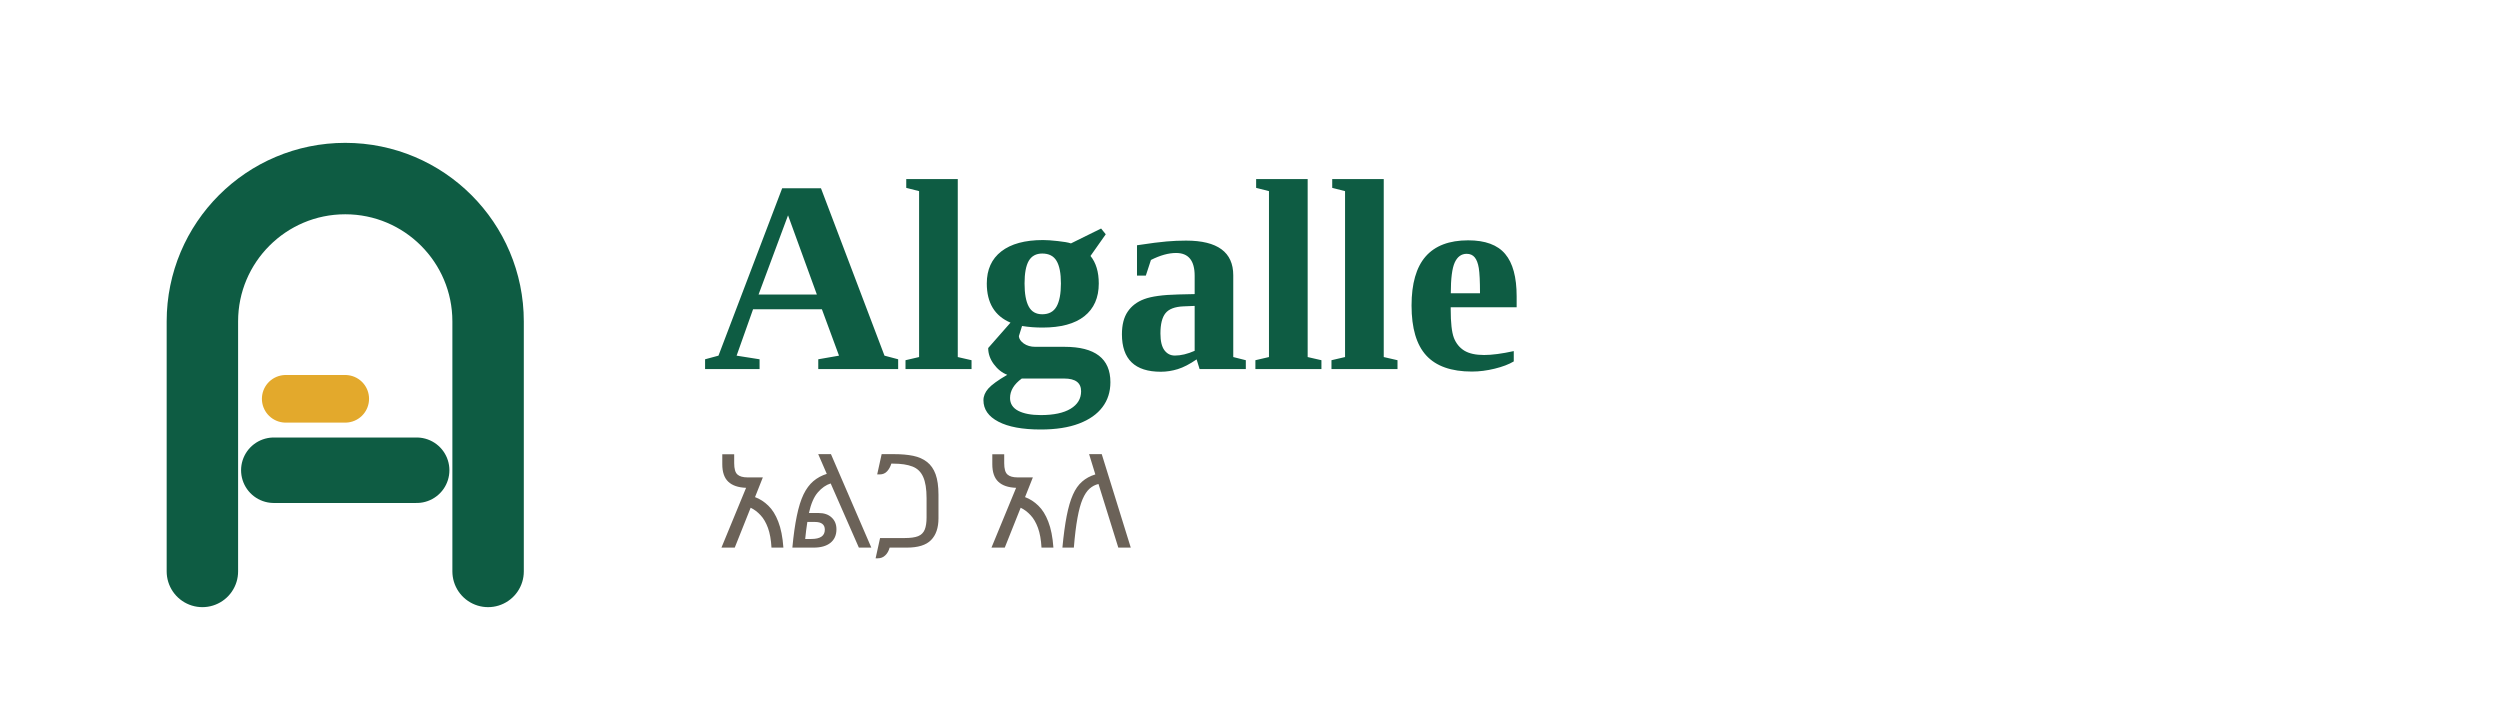
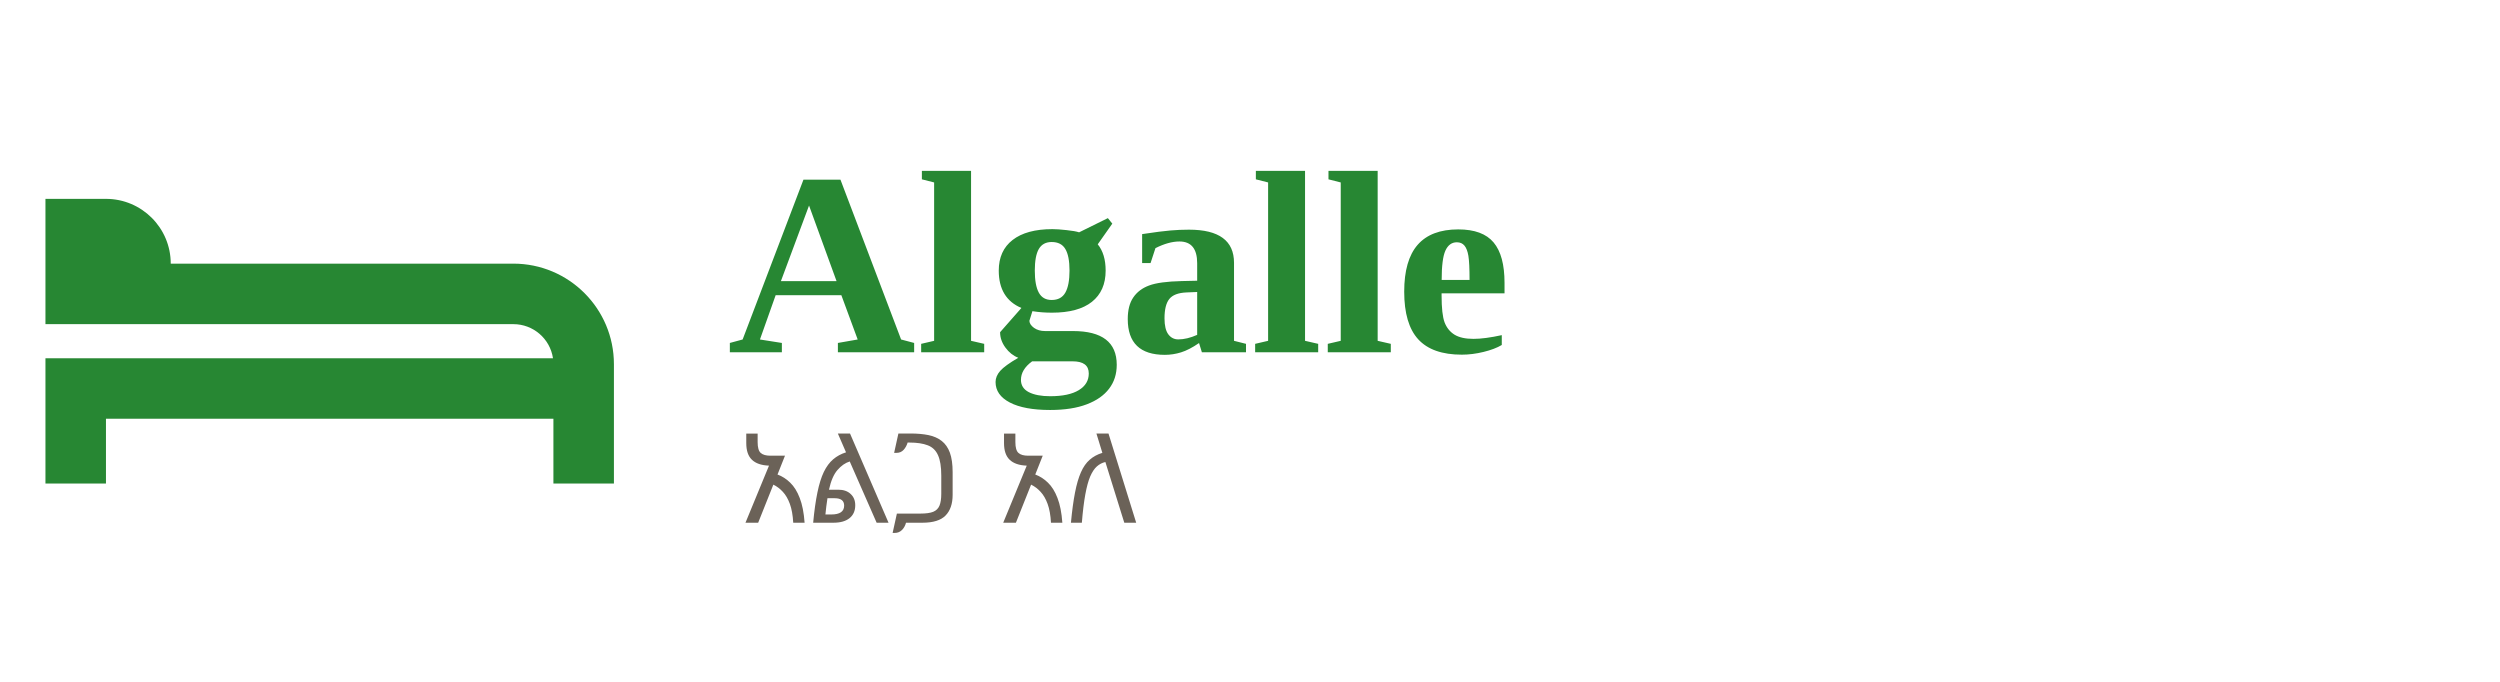
- <svg xmlns="http://www.w3.org/2000/svg" viewBox="0 0 420 120" width="420" height="120" role="img" aria-label="Algalle — አልጋ አለ">
+ <svg xmlns="http://www.w3.org/2000/svg" viewBox="0 0 440 120" width="440" height="120" role="img" aria-label="Algalle — አልጋ አለ">
  <defs>
    <style>
-       .word { font-family: 'Fraunces', Georgia, 'Times New Roman', serif; font-weight: 600; font-size: 46px; fill: #0E5C43; }
+       .word { font-family: 'Fraunces', Georgia, 'Times New Roman', serif; font-weight: 600; font-size: 46px; fill: #278733; }
      .geez { font-family: 'Noto Sans Ethiopic', 'Nyala', sans-serif; font-size: 22px; fill: #6B6258; }
    </style>
  </defs>
-   <g fill="none" transform="translate(8 10) scale(1.0)">
-     <path d="M26 86 L26 44 A24 24 0 0 1 74 44 L74 86" stroke="#0E5C43" stroke-width="12" stroke-linecap="round" stroke-linejoin="round" />
-     <line x1="38" y1="69" x2="62" y2="69" stroke="#0E5C43" stroke-width="11" stroke-linecap="round" />
-     <line x1="40" y1="57" x2="50" y2="57" stroke="#E3A92C" stroke-width="8" stroke-linecap="round" />
-   </g>
-   <text class="word" x="118" y="62">Algalle</text>
-   <text class="geez" x="120" y="92">አልጋ አለ</text>
+   <path transform="translate(8 35) scale(0.075)" d="M0 0H142A152 152 0 0 1 294 152H1098A236 236 0 0 1 1334 388V668H1192V516H142V668H0V374H1191A94 94 0 0 0 1098 294H0Z" fill="#278733" />
+   <text class="word" x="128" y="62">Algalle</text>
+   <text class="geez" x="130" y="92">አልጋ አለ</text>
</svg>
